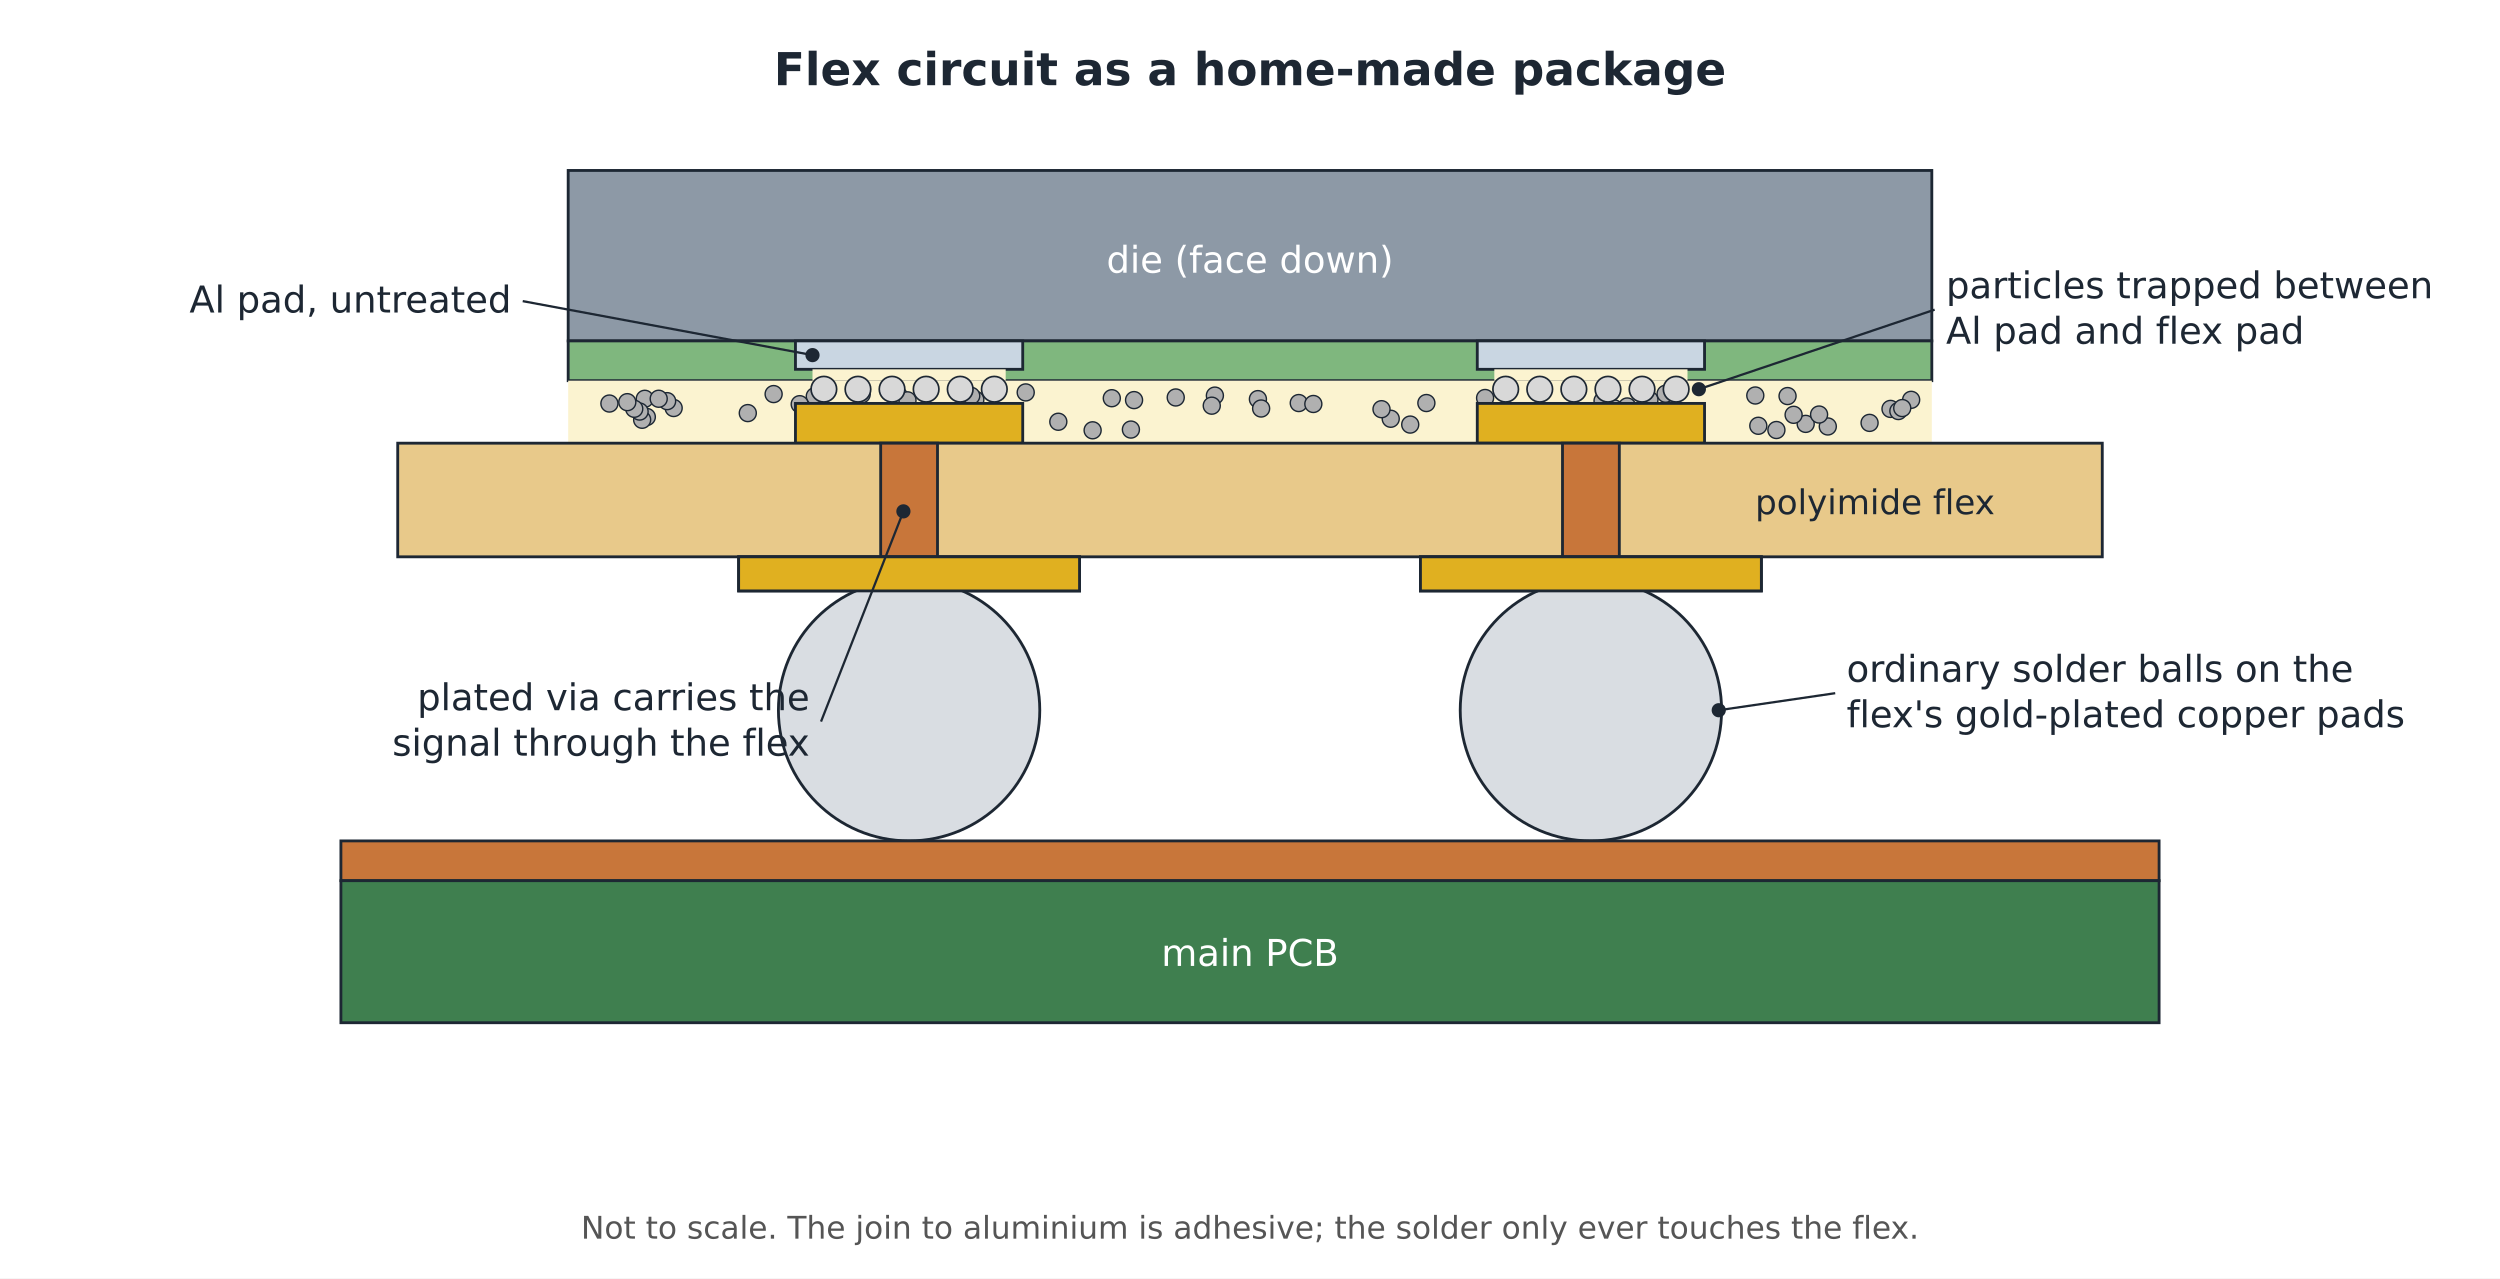
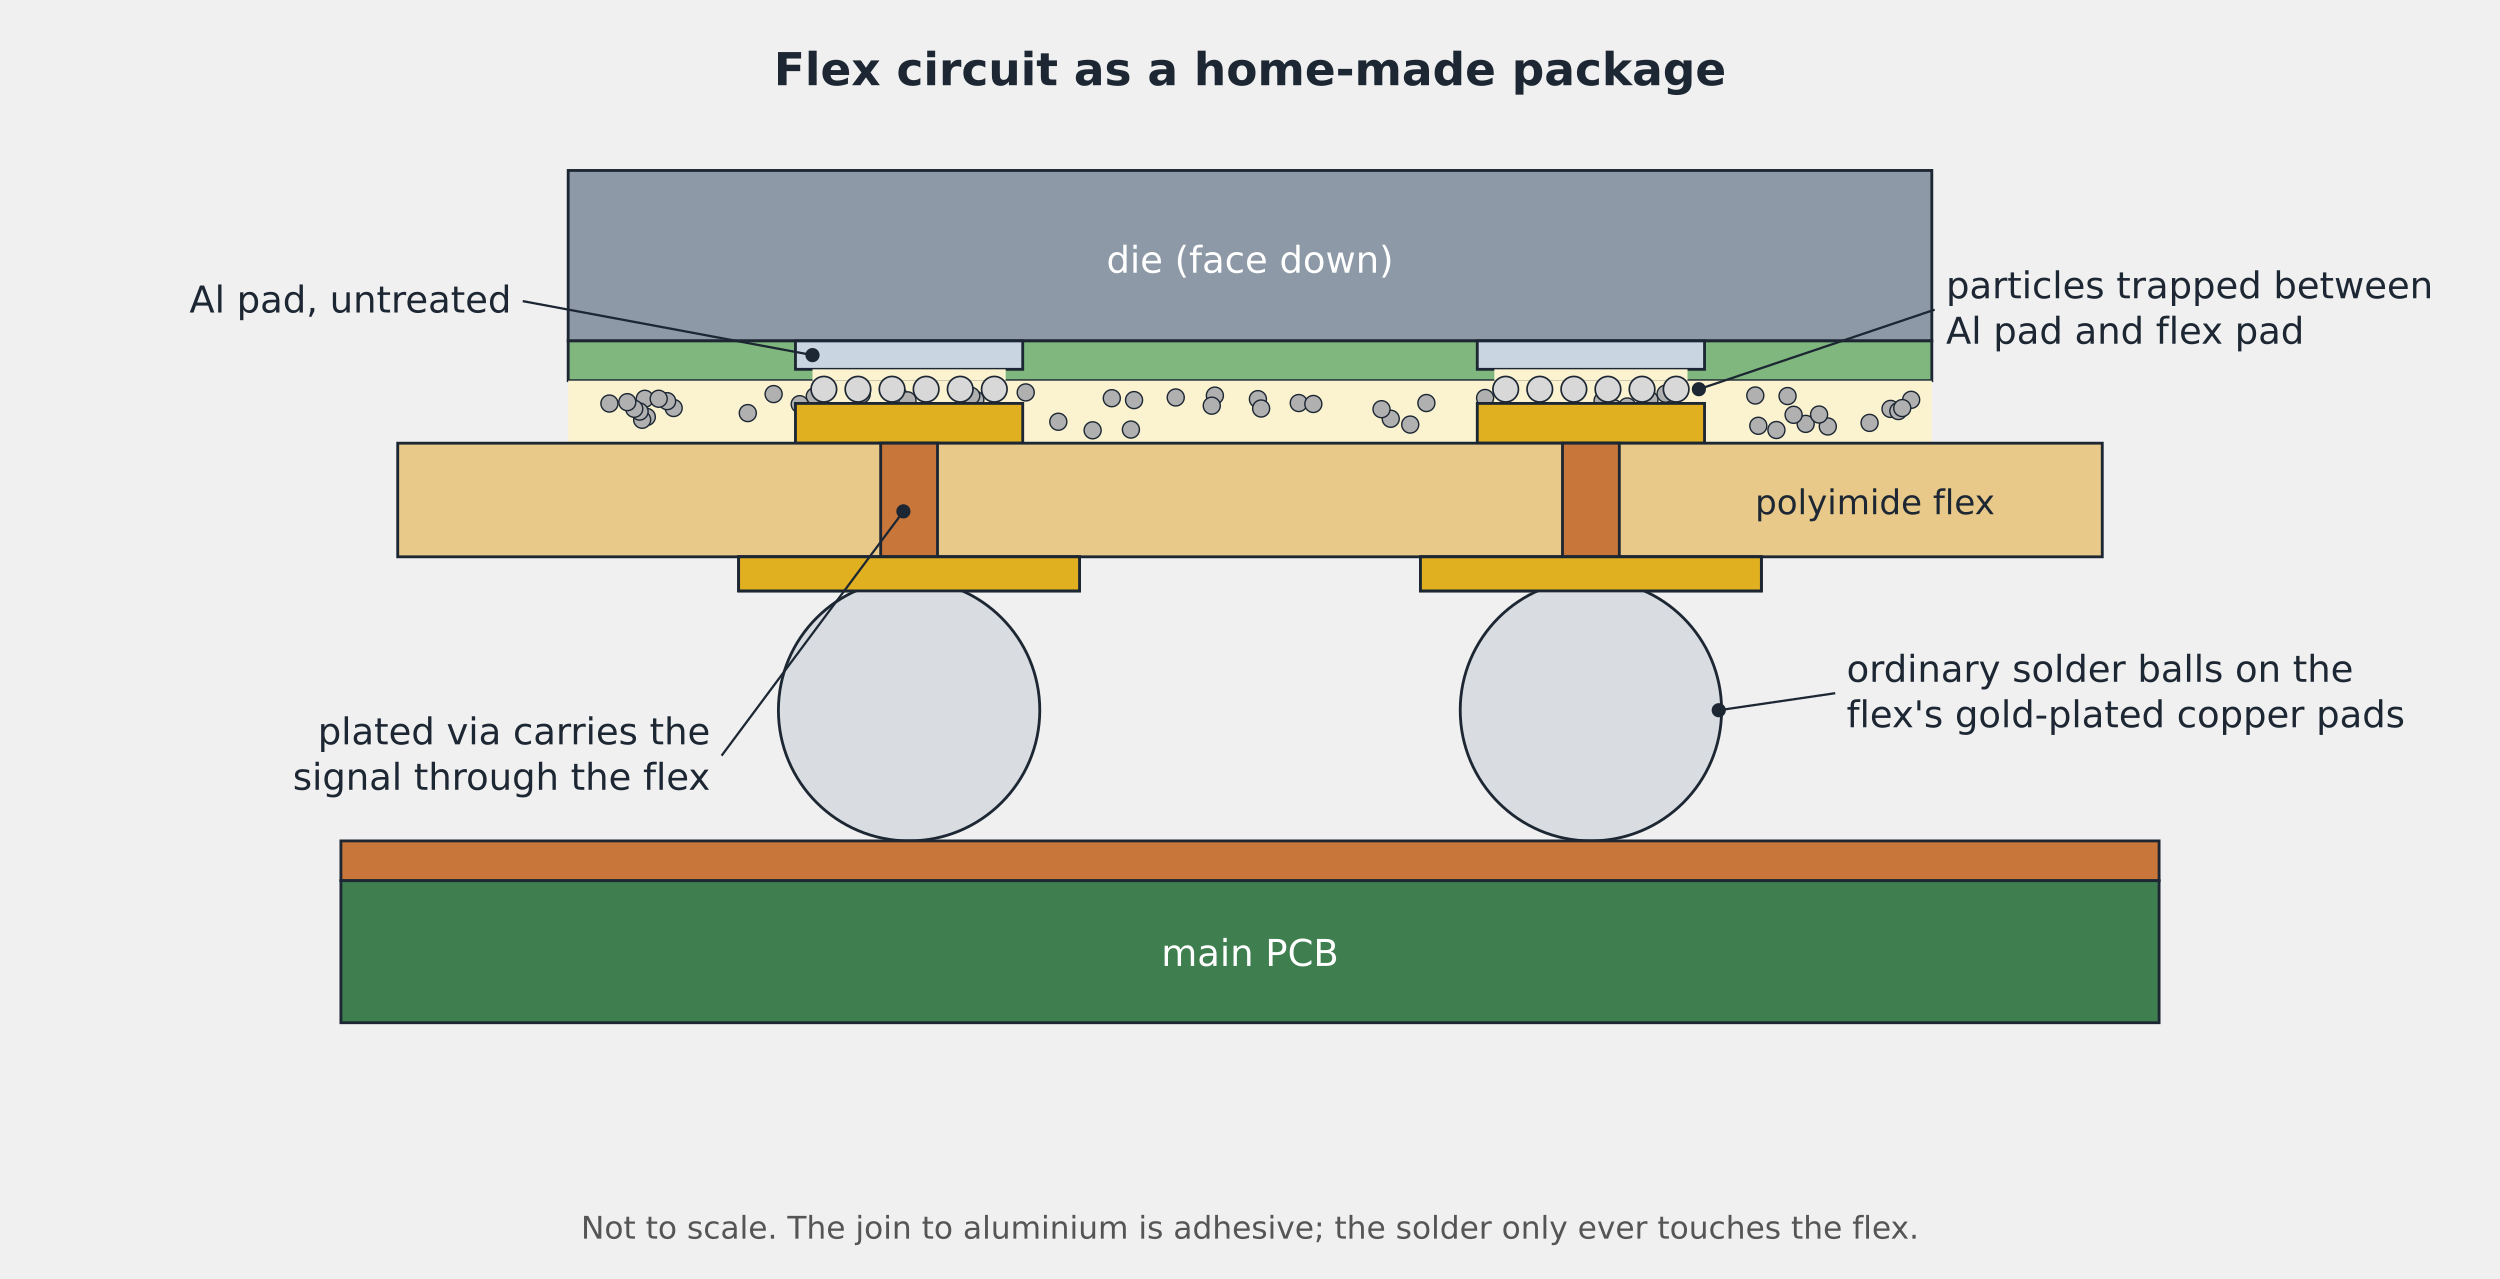
<svg xmlns="http://www.w3.org/2000/svg" viewBox="0 0 880 450" width="880" height="450" role="img" aria-label="Bare die on a flex circuit with Z-axis adhesive">
  <defs>
    <marker id="arr" viewBox="0 0 10 10" refX="9" refY="5" markerWidth="7" markerHeight="7" orient="auto-start-reverse">
      <path d="M0,0 L10,5 L0,10 z" fill="#1d2733" />
    </marker>
  </defs>
-   <rect width="880" height="450" fill="#ffffff" />
  <g transform="translate(60,0)">
    <text x="380" y="30" font-size="16" text-anchor="middle" fill="#1d2733" font-weight="bold" font-family="DejaVu Sans, Arial, Helvetica, sans-serif">Flex circuit as a home-made package</text>
    <rect x="140" y="60" width="480" height="60" rx="0" fill="#8d99a6" stroke="#1d2733" stroke-width="1" />
    <text x="380" y="96" font-size="13" text-anchor="middle" fill="#ffffff" font-weight="normal" font-family="DejaVu Sans, Arial, Helvetica, sans-serif">die (face down)</text>
    <rect x="140" y="120" width="480" height="14" rx="0" fill="#7fb77e" stroke="#1d2733" stroke-width="1" />
    <rect x="220" y="120" width="80" height="10" rx="0" fill="#c9d6e2" stroke="#1d2733" stroke-width="1" />
    <rect x="226" y="130" width="68" height="4" rx="0" fill="#fbf3d0" stroke="none" stroke-width="1" />
    <rect x="460" y="120" width="80" height="10" rx="0" fill="#c9d6e2" stroke="#1d2733" stroke-width="1" />
    <rect x="466" y="130" width="68" height="4" rx="0" fill="#fbf3d0" stroke="none" stroke-width="1" />
    <rect x="140" y="134" width="480" height="22" rx="0" fill="#fbf3d0" stroke="none" stroke-width="1" />
    <circle cx="256.471" cy="139.444" r="3" fill="#b0b0b0" stroke="#1d2733" stroke-width="0.5" />
    <circle cx="331.355" cy="140.17" r="3" fill="#b0b0b0" stroke="#1d2733" stroke-width="0.5" />
    <circle cx="177.129" cy="143.622" r="3" fill="#b0b0b0" stroke="#1d2733" stroke-width="0.5" />
    <circle cx="575.603" cy="149.206" r="3" fill="#b0b0b0" stroke="#1d2733" stroke-width="0.5" />
    <circle cx="504.096" cy="141.107" r="3" fill="#b0b0b0" stroke="#1d2733" stroke-width="0.5" />
    <circle cx="397.166" cy="141.874" r="3" fill="#b0b0b0" stroke="#1d2733" stroke-width="0.5" />
    <circle cx="226.807" cy="139.487" r="3" fill="#b0b0b0" stroke="#1d2733" stroke-width="0.5" />
    <circle cx="246.339" cy="150.985" r="3" fill="#b0b0b0" stroke="#1d2733" stroke-width="0.5" />
    <circle cx="533.935" cy="149.293" r="3" fill="#b0b0b0" stroke="#1d2733" stroke-width="0.5" />
    <circle cx="520.61" cy="140.708" r="3" fill="#b0b0b0" stroke="#1d2733" stroke-width="0.5" />
    <circle cx="291.01" cy="146.778" r="3" fill="#b0b0b0" stroke="#1d2733" stroke-width="0.5" />
    <circle cx="488.527" cy="149.965" r="3" fill="#b0b0b0" stroke="#1d2733" stroke-width="0.5" />
    <circle cx="557.864" cy="139.214" r="3" fill="#b0b0b0" stroke="#1d2733" stroke-width="0.5" />
    <circle cx="429.539" cy="147.404" r="3" fill="#b0b0b0" stroke="#1d2733" stroke-width="0.5" />
    <circle cx="382.786" cy="140.489" r="3" fill="#b0b0b0" stroke="#1d2733" stroke-width="0.5" />
    <circle cx="367.639" cy="139.251" r="3" fill="#b0b0b0" stroke="#1d2733" stroke-width="0.5" />
    <circle cx="583.387" cy="150.117" r="3" fill="#b0b0b0" stroke="#1d2733" stroke-width="0.5" />
    <circle cx="402.295" cy="142.203" r="3" fill="#b0b0b0" stroke="#1d2733" stroke-width="0.5" />
    <circle cx="571.351" cy="146.013" r="3" fill="#b0b0b0" stroke="#1d2733" stroke-width="0.5" />
    <circle cx="558.924" cy="149.873" r="3" fill="#b0b0b0" stroke="#1d2733" stroke-width="0.5" />
    <circle cx="383.918" cy="143.795" r="3" fill="#b0b0b0" stroke="#1d2733" stroke-width="0.5" />
    <circle cx="426.291" cy="144.035" r="3" fill="#b0b0b0" stroke="#1d2733" stroke-width="0.5" />
    <circle cx="221.498" cy="142.272" r="3" fill="#b0b0b0" stroke="#1d2733" stroke-width="0.5" />
    <circle cx="526.293" cy="138.605" r="3" fill="#b0b0b0" stroke="#1d2733" stroke-width="0.5" />
    <circle cx="167.679" cy="146.769" r="3" fill="#b0b0b0" stroke="#1d2733" stroke-width="0.5" />
    <circle cx="277.243" cy="145.485" r="3" fill="#b0b0b0" stroke="#1d2733" stroke-width="0.5" />
    <circle cx="366.54" cy="142.8" r="3" fill="#b0b0b0" stroke="#1d2733" stroke-width="0.5" />
    <circle cx="612.727" cy="140.738" r="3" fill="#b0b0b0" stroke="#1d2733" stroke-width="0.5" />
    <circle cx="339.188" cy="140.837" r="3" fill="#b0b0b0" stroke="#1d2733" stroke-width="0.5" />
    <circle cx="442.087" cy="141.868" r="3" fill="#b0b0b0" stroke="#1d2733" stroke-width="0.5" />
    <circle cx="312.529" cy="148.457" r="3" fill="#b0b0b0" stroke="#1d2733" stroke-width="0.5" />
    <circle cx="296.073" cy="145.819" r="3" fill="#b0b0b0" stroke="#1d2733" stroke-width="0.5" />
    <circle cx="569.219" cy="139.414" r="3" fill="#b0b0b0" stroke="#1d2733" stroke-width="0.5" />
    <circle cx="174.834" cy="141.204" r="3" fill="#b0b0b0" stroke="#1d2733" stroke-width="0.5" />
    <circle cx="504.096" cy="146.616" r="3" fill="#b0b0b0" stroke="#1d2733" stroke-width="0.5" />
    <circle cx="257.111" cy="142.635" r="3" fill="#b0b0b0" stroke="#1d2733" stroke-width="0.5" />
    <circle cx="229.089" cy="144.426" r="3" fill="#b0b0b0" stroke="#1d2733" stroke-width="0.5" />
    <circle cx="166.036" cy="147.762" r="3" fill="#b0b0b0" stroke="#1d2733" stroke-width="0.5" />
    <circle cx="565.294" cy="151.366" r="3" fill="#b0b0b0" stroke="#1d2733" stroke-width="0.5" />
    <circle cx="489.923" cy="151.438" r="3" fill="#b0b0b0" stroke="#1d2733" stroke-width="0.5" />
    <circle cx="154.512" cy="142.046" r="3" fill="#b0b0b0" stroke="#1d2733" stroke-width="0.5" />
    <circle cx="598.091" cy="148.853" r="3" fill="#b0b0b0" stroke="#1d2733" stroke-width="0.5" />
    <circle cx="338.08" cy="151.206" r="3" fill="#b0b0b0" stroke="#1d2733" stroke-width="0.5" />
    <circle cx="436.399" cy="149.451" r="3" fill="#b0b0b0" stroke="#1d2733" stroke-width="0.5" />
    <circle cx="283.316" cy="140.68" r="3" fill="#b0b0b0" stroke="#1d2733" stroke-width="0.5" />
    <circle cx="353.859" cy="139.91" r="3" fill="#b0b0b0" stroke="#1d2733" stroke-width="0.5" />
    <circle cx="324.605" cy="151.465" r="3" fill="#b0b0b0" stroke="#1d2733" stroke-width="0.5" />
    <circle cx="301.052" cy="138.132" r="3" fill="#b0b0b0" stroke="#1d2733" stroke-width="0.5" />
    <circle cx="166.965" cy="140.374" r="3" fill="#b0b0b0" stroke="#1d2733" stroke-width="0.5" />
    <circle cx="512.793" cy="143.078" r="3" fill="#b0b0b0" stroke="#1d2733" stroke-width="0.5" />
    <circle cx="281.876" cy="139.359" r="3" fill="#b0b0b0" stroke="#1d2733" stroke-width="0.5" />
    <circle cx="605.458" cy="143.935" r="3" fill="#b0b0b0" stroke="#1d2733" stroke-width="0.5" />
    <circle cx="243.305" cy="138.831" r="3" fill="#b0b0b0" stroke="#1d2733" stroke-width="0.5" />
    <circle cx="171.867" cy="140.361" r="3" fill="#b0b0b0" stroke="#1d2733" stroke-width="0.5" />
    <circle cx="462.755" cy="140.095" r="3" fill="#b0b0b0" stroke="#1d2733" stroke-width="0.5" />
    <circle cx="165.138" cy="144.869" r="3" fill="#b0b0b0" stroke="#1d2733" stroke-width="0.5" />
    <circle cx="262.559" cy="151.967" r="3" fill="#b0b0b0" stroke="#1d2733" stroke-width="0.5" />
    <circle cx="203.224" cy="145.409" r="3" fill="#b0b0b0" stroke="#1d2733" stroke-width="0.5" />
    <circle cx="508.135" cy="143.73" r="3" fill="#b0b0b0" stroke="#1d2733" stroke-width="0.5" />
    <circle cx="608.224" cy="144.689" r="3" fill="#b0b0b0" stroke="#1d2733" stroke-width="0.5" />
    <circle cx="259.191" cy="143.749" r="3" fill="#b0b0b0" stroke="#1d2733" stroke-width="0.5" />
    <circle cx="163.255" cy="143.897" r="3" fill="#b0b0b0" stroke="#1d2733" stroke-width="0.5" />
    <circle cx="262.338" cy="150.45" r="3" fill="#b0b0b0" stroke="#1d2733" stroke-width="0.5" />
    <circle cx="534.93" cy="144.98" r="3" fill="#b0b0b0" stroke="#1d2733" stroke-width="0.5" />
    <circle cx="160.812" cy="141.562" r="3" fill="#b0b0b0" stroke="#1d2733" stroke-width="0.5" />
    <circle cx="259.438" cy="140.913" r="3" fill="#b0b0b0" stroke="#1d2733" stroke-width="0.5" />
    <circle cx="254.326" cy="150.176" r="3" fill="#b0b0b0" stroke="#1d2733" stroke-width="0.5" />
    <circle cx="212.316" cy="138.718" r="3" fill="#b0b0b0" stroke="#1d2733" stroke-width="0.5" />
    <circle cx="580.32" cy="145.915" r="3" fill="#b0b0b0" stroke="#1d2733" stroke-width="0.5" />
    <circle cx="609.587" cy="143.641" r="3" fill="#b0b0b0" stroke="#1d2733" stroke-width="0.5" />
    <rect x="220" y="142" width="80" height="14" rx="0" fill="#e0b020" stroke="#1d2733" stroke-width="1" />
    <circle cx="230" cy="137" r="4.5" fill="#d8d8d8" stroke="#1d2733" stroke-width="0.6" />
    <circle cx="242" cy="137" r="4.5" fill="#d8d8d8" stroke="#1d2733" stroke-width="0.6" />
    <circle cx="254" cy="137" r="4.5" fill="#d8d8d8" stroke="#1d2733" stroke-width="0.6" />
    <circle cx="266" cy="137" r="4.5" fill="#d8d8d8" stroke="#1d2733" stroke-width="0.6" />
    <circle cx="278" cy="137" r="4.5" fill="#d8d8d8" stroke="#1d2733" stroke-width="0.6" />
    <circle cx="290" cy="137" r="4.5" fill="#d8d8d8" stroke="#1d2733" stroke-width="0.6" />
    <rect x="460" y="142" width="80" height="14" rx="0" fill="#e0b020" stroke="#1d2733" stroke-width="1" />
    <circle cx="470" cy="137" r="4.5" fill="#d8d8d8" stroke="#1d2733" stroke-width="0.6" />
    <circle cx="482" cy="137" r="4.5" fill="#d8d8d8" stroke="#1d2733" stroke-width="0.6" />
    <circle cx="494" cy="137" r="4.5" fill="#d8d8d8" stroke="#1d2733" stroke-width="0.6" />
    <circle cx="506" cy="137" r="4.5" fill="#d8d8d8" stroke="#1d2733" stroke-width="0.6" />
    <circle cx="518" cy="137" r="4.5" fill="#d8d8d8" stroke="#1d2733" stroke-width="0.6" />
    <circle cx="530" cy="137" r="4.5" fill="#d8d8d8" stroke="#1d2733" stroke-width="0.6" />
    <rect x="80" y="156" width="600" height="40" rx="0" fill="#e8c98a" stroke="#1d2733" stroke-width="1" />
    <text x="600" y="181" font-size="12" text-anchor="middle" fill="#1d2733" font-weight="normal" font-family="DejaVu Sans, Arial, Helvetica, sans-serif">polyimide flex</text>
    <rect x="250" y="156" width="20" height="40" rx="0" fill="#c8763a" stroke="#1d2733" stroke-width="1" />
    <rect x="200" y="196" width="120" height="12" rx="0" fill="#e0b020" stroke="#1d2733" stroke-width="1" />
    <circle cx="260" cy="250" r="46" fill="#d9dde2" stroke="#1d2733" stroke-width="1" />
    <rect x="200" y="196" width="120" height="12" rx="0" fill="#e0b020" stroke="#1d2733" stroke-width="1" />
    <rect x="490" y="156" width="20" height="40" rx="0" fill="#c8763a" stroke="#1d2733" stroke-width="1" />
    <rect x="440" y="196" width="120" height="12" rx="0" fill="#e0b020" stroke="#1d2733" stroke-width="1" />
    <circle cx="500" cy="250" r="46" fill="#d9dde2" stroke="#1d2733" stroke-width="1" />
    <rect x="440" y="196" width="120" height="12" rx="0" fill="#e0b020" stroke="#1d2733" stroke-width="1" />
    <rect x="60" y="296" width="640" height="14" rx="0" fill="#c8763a" stroke="#1d2733" stroke-width="1" />
    <rect x="60" y="310" width="640" height="50" rx="0" fill="#3f7f4f" stroke="#1d2733" stroke-width="1" />
    <text x="380" y="340" font-size="13" text-anchor="middle" fill="#ffffff" font-weight="normal" font-family="DejaVu Sans, Arial, Helvetica, sans-serif">main PCB</text>
    <line x1="586" y1="244" x2="545" y2="250" stroke="#1d2733" stroke-width="0.8" />
    <circle cx="545" cy="250" r="2" fill="#1d2733" stroke="#1d2733" stroke-width="1" />
    <text x="590" y="240" font-size="13" text-anchor="start" fill="#1d2733" font-weight="normal" font-family="DejaVu Sans, Arial, Helvetica, sans-serif">ordinary solder balls on the</text>
    <text x="590" y="256" font-size="13" text-anchor="start" fill="#1d2733" font-weight="normal" font-family="DejaVu Sans, Arial, Helvetica, sans-serif">flex's gold-plated copper pads</text>
-     <line x1="229" y1="254" x2="258" y2="180" stroke="#1d2733" stroke-width="0.8" />
+     <line x1="194" y1="266" x2="258" y2="180" stroke="#1d2733" stroke-width="0.8" />
    <circle cx="258" cy="180" r="2" fill="#1d2733" stroke="#1d2733" stroke-width="1" />
-     <text x="225" y="250" font-size="13" text-anchor="end" fill="#1d2733" font-weight="normal" font-family="DejaVu Sans, Arial, Helvetica, sans-serif">plated via carries the</text>
-     <text x="225" y="266" font-size="13" text-anchor="end" fill="#1d2733" font-weight="normal" font-family="DejaVu Sans, Arial, Helvetica, sans-serif">signal through the flex</text>
+     <text x="190" y="262" font-size="13" text-anchor="end" fill="#1d2733" font-weight="normal" font-family="DejaVu Sans, Arial, Helvetica, sans-serif">plated via carries the</text>
+     <text x="190" y="278" font-size="13" text-anchor="end" fill="#1d2733" font-weight="normal" font-family="DejaVu Sans, Arial, Helvetica, sans-serif">signal through the flex</text>
    <line x1="124" y1="106" x2="226" y2="125" stroke="#1d2733" stroke-width="0.8" />
    <circle cx="226" cy="125" r="2" fill="#1d2733" stroke="#1d2733" stroke-width="1" />
    <text x="120" y="110" font-size="13" text-anchor="end" fill="#1d2733" font-weight="normal" font-family="DejaVu Sans, Arial, Helvetica, sans-serif">Al pad, untreated</text>
    <line x1="621" y1="109" x2="538" y2="137" stroke="#1d2733" stroke-width="0.8" />
    <circle cx="538" cy="137" r="2" fill="#1d2733" stroke="#1d2733" stroke-width="1" />
    <text x="625" y="105" font-size="13" text-anchor="start" fill="#1d2733" font-weight="normal" font-family="DejaVu Sans, Arial, Helvetica, sans-serif">particles trapped between</text>
    <text x="625" y="121" font-size="13" text-anchor="start" fill="#1d2733" font-weight="normal" font-family="DejaVu Sans, Arial, Helvetica, sans-serif">Al pad and flex pad</text>
    <text x="380" y="436" font-size="11" text-anchor="middle" fill="#555555" font-weight="normal" font-family="DejaVu Sans, Arial, Helvetica, sans-serif">Not to scale. The join to aluminium is adhesive; the solder only ever touches the flex.</text>
  </g>
</svg>
